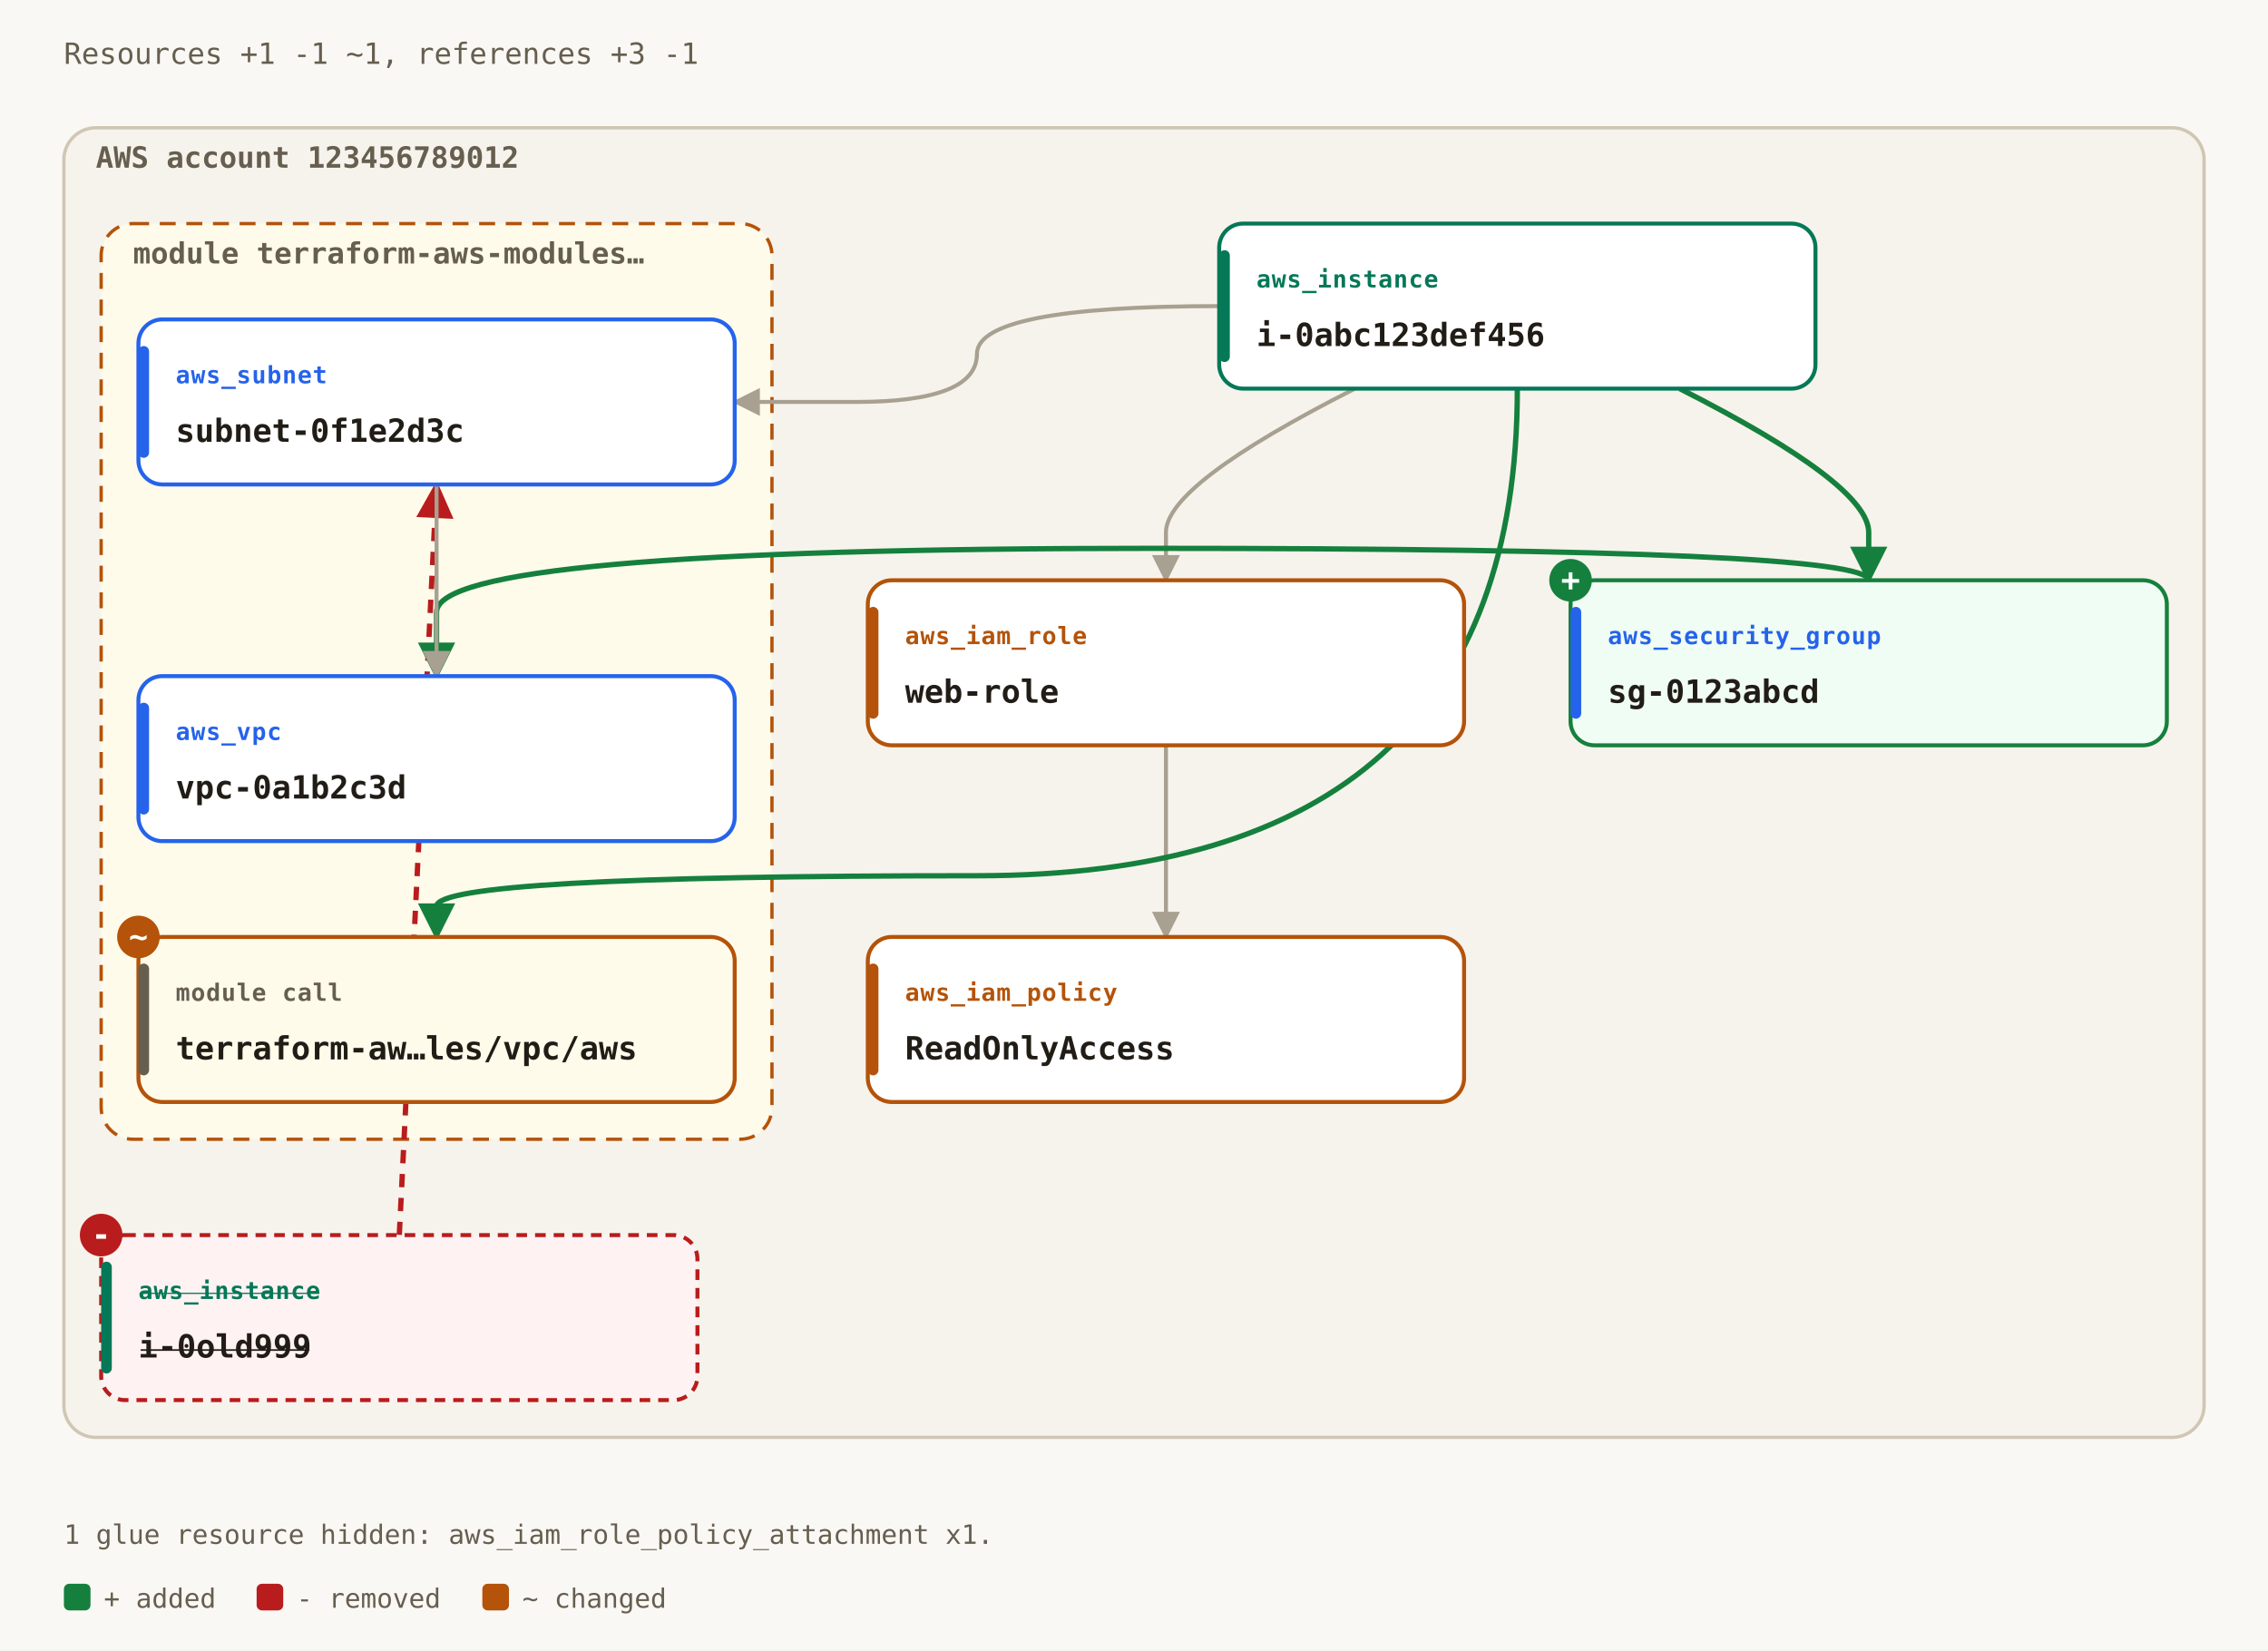
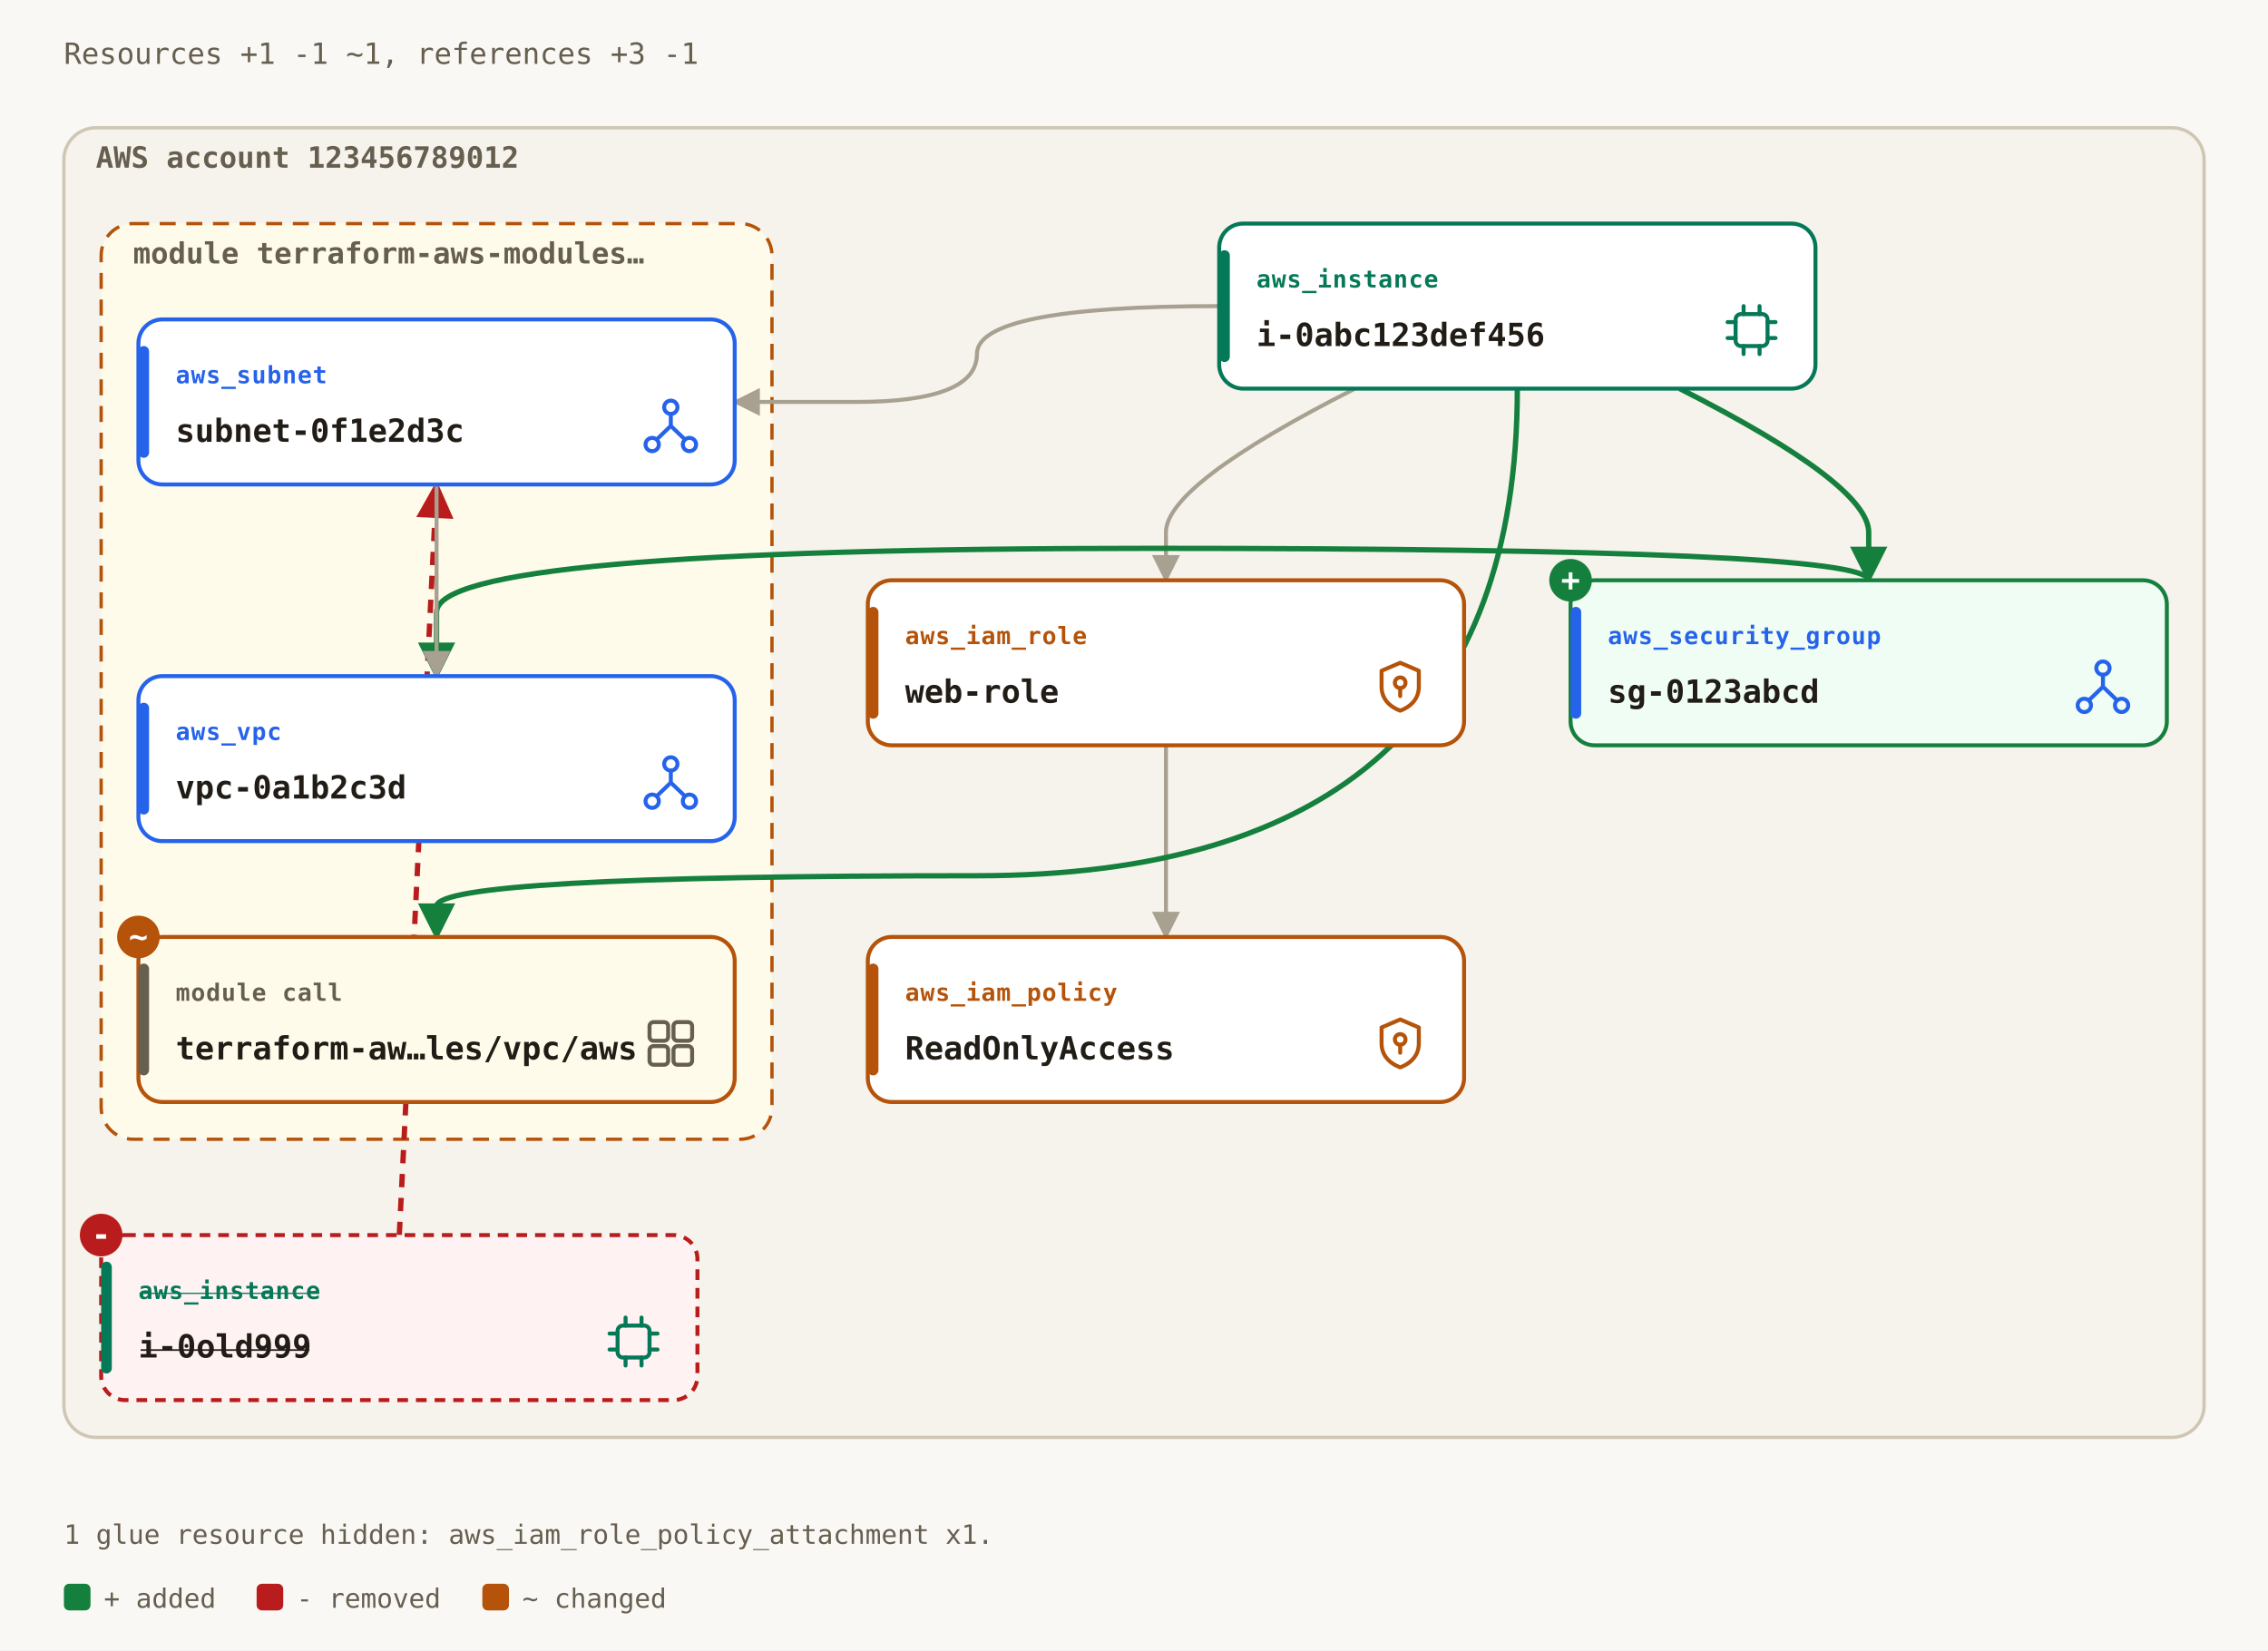
<svg xmlns="http://www.w3.org/2000/svg" width="852" height="620" viewBox="0 0 852 620" role="img" aria-labelledby="tg-title tg-desc">
  <defs>
    <marker id="tg-arrow-unchanged" viewBox="0 0 10 10" refX="9" refY="5" markerWidth="7" markerHeight="7" orient="auto-start-reverse">
      <path d="M 0 0 L 10 5 L 0 10 z" fill="#a8a090" />
    </marker>
    <marker id="tg-arrow-added" viewBox="0 0 10 10" refX="9" refY="5" markerWidth="7" markerHeight="7" orient="auto-start-reverse">
      <path d="M 0 0 L 10 5 L 0 10 z" fill="#15803d" />
    </marker>
    <marker id="tg-arrow-removed" viewBox="0 0 10 10" refX="9" refY="5" markerWidth="7" markerHeight="7" orient="auto-start-reverse">
      <path d="M 0 0 L 10 5 L 0 10 z" fill="#b91c1c" />
+     </marker>
+     <marker id="tg-arrow-changed" viewBox="0 0 10 10" refX="9" refY="5" markerWidth="7" markerHeight="7" orient="auto-start-reverse">
+       <path d="M 0 0 L 10 5 L 0 10 z" fill="#b45309" />
    </marker>
  </defs>
  <rect width="852" height="620" fill="#faf8f4" />
  <text x="24" y="24" font-family="'JetBrains Mono',ui-monospace,SFMono-Regular,Menlo,Consolas,monospace" font-size="11" font-weight="400" fill="#665e4f">Resources +1 -1 ~1, references +3 -1</text>
  <g>
    <rect x="24" y="48" width="804" height="492" rx="12" fill="#f6f3ec" stroke="#cfc7b4" stroke-width="1.25" />
    <text x="36" y="63" font-family="'JetBrains Mono',ui-monospace,SFMono-Regular,Menlo,Consolas,monospace" font-size="11" font-weight="700" fill="#665e4f">AWS account 123456789012</text>
  </g>
  <g>
    <rect x="38" y="84" width="252" height="344" rx="12" fill="#fffbeb" stroke="#b45309" stroke-width="1.25" stroke-dasharray="6 4" />
    <text x="50" y="99" font-family="'JetBrains Mono',ui-monospace,SFMono-Regular,Menlo,Consolas,monospace" font-size="11" font-weight="700" fill="#665e4f">module terraform-aws-modules…</text>
  </g>
  <path d="M 438 280 Q 438 316 438 334 L 438 352" fill="none" stroke="#a8a090" stroke-width="1.5" marker-end="url(#tg-arrow-unchanged)" />
  <path d="M 570 146 Q 570 329 367 329 Q 164 329 164 340.5 L 164 352" fill="none" stroke="#15803d" stroke-width="2" marker-end="url(#tg-arrow-added)" />
  <path d="M 509 146 Q 438 182 438 200 L 438 218" fill="none" stroke="#a8a090" stroke-width="1.5" marker-end="url(#tg-arrow-unchanged)" />
  <path d="M 631 146 Q 702 182 702 200 L 702 218" fill="none" stroke="#15803d" stroke-width="2" marker-end="url(#tg-arrow-added)" />
  <path d="M 458 115 Q 367 115 367 133 Q 367 151 321.5 151 L 276 151" fill="none" stroke="#a8a090" stroke-width="1.5" marker-end="url(#tg-arrow-unchanged)" />
  <path d="M 150 464 L 164 182" fill="none" stroke="#b91c1c" stroke-width="2" stroke-dasharray="5 4" marker-end="url(#tg-arrow-removed)" />
  <path d="M 702 218 Q 702 206 433 206 Q 164 206 164 230 L 164 254" fill="none" stroke="#15803d" stroke-width="2" marker-end="url(#tg-arrow-added)" />
  <path d="M 164 182 Q 164 218 164 236 L 164 254" fill="none" stroke="#a8a090" stroke-width="1.5" marker-end="url(#tg-arrow-unchanged)" />
  <g>
    <rect x="52" y="352" width="224" height="62" rx="9" fill="#fffbeb" stroke="#b45309" stroke-width="1.5" />
    <rect x="52" y="362" width="4" height="42" rx="2" fill="#665e4f" />
    <text x="66" y="376" font-family="'JetBrains Mono',ui-monospace,SFMono-Regular,Menlo,Consolas,monospace" font-size="9" font-weight="600" fill="#665e4f" letter-spacing="0.3">module call</text>
    <text x="66" y="398" font-family="'JetBrains Mono',ui-monospace,SFMono-Regular,Menlo,Consolas,monospace" font-size="12" font-weight="700" fill="#211d16">terraform-aw…les/vpc/aws</text>
+     <g transform="translate(240 380)" fill="none" stroke="#665e4f" stroke-width="1.5" stroke-linecap="round" stroke-linejoin="round">
+       <rect x="4" y="4" width="7" height="7" rx="1.5" />
+       <rect x="13" y="4" width="7" height="7" rx="1.5" />
+       <rect x="4" y="13" width="7" height="7" rx="1.5" />
+       <rect x="13" y="13" width="7" height="7" rx="1.5" />
+     </g>
    <circle cx="52" cy="352" r="8" fill="#b45309" />
    <text x="52" y="356" text-anchor="middle" font-family="'JetBrains Mono',ui-monospace,SFMono-Regular,Menlo,Consolas,monospace" font-size="12" font-weight="700" fill="#ffffff">~</text>
  </g>
  <g>
    <rect x="326" y="352" width="224" height="62" rx="9" fill="#ffffff" stroke="#b45309" stroke-width="1.5" />
    <rect x="326" y="362" width="4" height="42" rx="2" fill="#b45309" />
    <text x="340" y="376" font-family="'JetBrains Mono',ui-monospace,SFMono-Regular,Menlo,Consolas,monospace" font-size="9" font-weight="600" fill="#b45309" letter-spacing="0.3">aws_iam_policy</text>
    <text x="340" y="398" font-family="'JetBrains Mono',ui-monospace,SFMono-Regular,Menlo,Consolas,monospace" font-size="12" font-weight="700" fill="#211d16">ReadOnlyAccess</text>
+     <g transform="translate(514 380)" fill="none" stroke="#b45309" stroke-width="1.5" stroke-linecap="round" stroke-linejoin="round">
+       <path d="M12 3l7 3v6c0 4.5-3 7.5-7 9-4-1.5-7-4.5-7-9V6z" />
+       <circle cx="12" cy="10.5" r="2" />
+       <path d="M12 12.5v3" />
+     </g>
  </g>
  <g>
    <rect x="326" y="218" width="224" height="62" rx="9" fill="#ffffff" stroke="#b45309" stroke-width="1.5" />
    <rect x="326" y="228" width="4" height="42" rx="2" fill="#b45309" />
    <text x="340" y="242" font-family="'JetBrains Mono',ui-monospace,SFMono-Regular,Menlo,Consolas,monospace" font-size="9" font-weight="600" fill="#b45309" letter-spacing="0.3">aws_iam_role</text>
    <text x="340" y="264" font-family="'JetBrains Mono',ui-monospace,SFMono-Regular,Menlo,Consolas,monospace" font-size="12" font-weight="700" fill="#211d16">web-role</text>
+     <g transform="translate(514 246)" fill="none" stroke="#b45309" stroke-width="1.5" stroke-linecap="round" stroke-linejoin="round">
+       <path d="M12 3l7 3v6c0 4.5-3 7.5-7 9-4-1.5-7-4.5-7-9V6z" />
+       <circle cx="12" cy="10.5" r="2" />
+       <path d="M12 12.5v3" />
+     </g>
  </g>
  <g>
    <rect x="458" y="84" width="224" height="62" rx="9" fill="#ffffff" stroke="#047857" stroke-width="1.5" />
    <rect x="458" y="94" width="4" height="42" rx="2" fill="#047857" />
    <text x="472" y="108" font-family="'JetBrains Mono',ui-monospace,SFMono-Regular,Menlo,Consolas,monospace" font-size="9" font-weight="600" fill="#047857" letter-spacing="0.3">aws_instance</text>
    <text x="472" y="130" font-family="'JetBrains Mono',ui-monospace,SFMono-Regular,Menlo,Consolas,monospace" font-size="12" font-weight="700" fill="#211d16">i-0abc123def456</text>
+     <g transform="translate(646 112)" fill="none" stroke="#047857" stroke-width="1.5" stroke-linecap="round" stroke-linejoin="round">
+       <rect x="6" y="6" width="12" height="12" rx="2" />
+       <path d="M9 3v3M15 3v3M9 18v3M15 18v3M3 9h3M3 15h3M18 9h3M18 15h3" />
+     </g>
  </g>
  <g>
    <rect x="38" y="464" width="224" height="62" rx="9" fill="#fef2f2" stroke="#b91c1c" stroke-width="1.5" stroke-dasharray="4 3" />
    <rect x="38" y="474" width="4" height="42" rx="2" fill="#047857" />
    <text x="52" y="488" font-family="'JetBrains Mono',ui-monospace,SFMono-Regular,Menlo,Consolas,monospace" font-size="9" font-weight="600" fill="#047857" letter-spacing="0.3" text-decoration="line-through">aws_instance</text>
    <text x="52" y="510" font-family="'JetBrains Mono',ui-monospace,SFMono-Regular,Menlo,Consolas,monospace" font-size="12" font-weight="700" fill="#211d16" text-decoration="line-through">i-0old999</text>
+     <g transform="translate(226 492)" fill="none" stroke="#047857" stroke-width="1.5" stroke-linecap="round" stroke-linejoin="round">
+       <rect x="6" y="6" width="12" height="12" rx="2" />
+       <path d="M9 3v3M15 3v3M9 18v3M15 18v3M3 9h3M3 15h3M18 9h3M18 15h3" />
+     </g>
    <circle cx="38" cy="464" r="8" fill="#b91c1c" />
    <text x="38" y="468" text-anchor="middle" font-family="'JetBrains Mono',ui-monospace,SFMono-Regular,Menlo,Consolas,monospace" font-size="12" font-weight="700" fill="#ffffff">-</text>
  </g>
  <g>
    <rect x="590" y="218" width="224" height="62" rx="9" fill="#f0fdf4" stroke="#15803d" stroke-width="1.5" />
    <rect x="590" y="228" width="4" height="42" rx="2" fill="#2563eb" />
    <text x="604" y="242" font-family="'JetBrains Mono',ui-monospace,SFMono-Regular,Menlo,Consolas,monospace" font-size="9" font-weight="600" fill="#2563eb" letter-spacing="0.3">aws_security_group</text>
    <text x="604" y="264" font-family="'JetBrains Mono',ui-monospace,SFMono-Regular,Menlo,Consolas,monospace" font-size="12" font-weight="700" fill="#211d16">sg-0123abcd</text>
+     <g transform="translate(778 246)" fill="none" stroke="#2563eb" stroke-width="1.5" stroke-linecap="round" stroke-linejoin="round">
+       <circle cx="12" cy="5" r="2.5" />
+       <circle cx="5" cy="19" r="2.5" />
+       <circle cx="19" cy="19" r="2.5" />
+       <path d="M12 7.5v4.5M12 12l-5.2 5M12 12l5.2 5" />
+     </g>
    <circle cx="590" cy="218" r="8" fill="#15803d" />
    <text x="590" y="222" text-anchor="middle" font-family="'JetBrains Mono',ui-monospace,SFMono-Regular,Menlo,Consolas,monospace" font-size="12" font-weight="700" fill="#ffffff">+</text>
  </g>
  <g>
    <rect x="52" y="120" width="224" height="62" rx="9" fill="#ffffff" stroke="#2563eb" stroke-width="1.5" />
    <rect x="52" y="130" width="4" height="42" rx="2" fill="#2563eb" />
    <text x="66" y="144" font-family="'JetBrains Mono',ui-monospace,SFMono-Regular,Menlo,Consolas,monospace" font-size="9" font-weight="600" fill="#2563eb" letter-spacing="0.3">aws_subnet</text>
    <text x="66" y="166" font-family="'JetBrains Mono',ui-monospace,SFMono-Regular,Menlo,Consolas,monospace" font-size="12" font-weight="700" fill="#211d16">subnet-0f1e2d3c</text>
+     <g transform="translate(240 148)" fill="none" stroke="#2563eb" stroke-width="1.5" stroke-linecap="round" stroke-linejoin="round">
+       <circle cx="12" cy="5" r="2.5" />
+       <circle cx="5" cy="19" r="2.5" />
+       <circle cx="19" cy="19" r="2.5" />
+       <path d="M12 7.5v4.5M12 12l-5.2 5M12 12l5.2 5" />
+     </g>
  </g>
  <g>
    <rect x="52" y="254" width="224" height="62" rx="9" fill="#ffffff" stroke="#2563eb" stroke-width="1.5" />
    <rect x="52" y="264" width="4" height="42" rx="2" fill="#2563eb" />
    <text x="66" y="278" font-family="'JetBrains Mono',ui-monospace,SFMono-Regular,Menlo,Consolas,monospace" font-size="9" font-weight="600" fill="#2563eb" letter-spacing="0.3">aws_vpc</text>
    <text x="66" y="300" font-family="'JetBrains Mono',ui-monospace,SFMono-Regular,Menlo,Consolas,monospace" font-size="12" font-weight="700" fill="#211d16">vpc-0a1b2c3d</text>
+     <g transform="translate(240 282)" fill="none" stroke="#2563eb" stroke-width="1.5" stroke-linecap="round" stroke-linejoin="round">
+       <circle cx="12" cy="5" r="2.5" />
+       <circle cx="5" cy="19" r="2.5" />
+       <circle cx="19" cy="19" r="2.5" />
+       <path d="M12 7.5v4.5M12 12l-5.2 5M12 12l5.2 5" />
+     </g>
  </g>
  <text x="24" y="580" font-family="'JetBrains Mono',ui-monospace,SFMono-Regular,Menlo,Consolas,monospace" font-size="10" fill="#665e4f">1 glue resource hidden: aws_iam_role_policy_attachment x1.</text>
  <rect x="24" y="595" width="10" height="10" rx="2" fill="#15803d" />
  <text x="39" y="604" font-family="'JetBrains Mono',ui-monospace,SFMono-Regular,Menlo,Consolas,monospace" font-size="10" fill="#665e4f">+ added</text>
  <rect x="96.4" y="595" width="10" height="10" rx="2" fill="#b91c1c" />
  <text x="111.4" y="604" font-family="'JetBrains Mono',ui-monospace,SFMono-Regular,Menlo,Consolas,monospace" font-size="10" fill="#665e4f">- removed</text>
  <rect x="181.2" y="595" width="10" height="10" rx="2" fill="#b45309" />
  <text x="196.2" y="604" font-family="'JetBrains Mono',ui-monospace,SFMono-Regular,Menlo,Consolas,monospace" font-size="10" fill="#665e4f">~ changed</text>
</svg>
